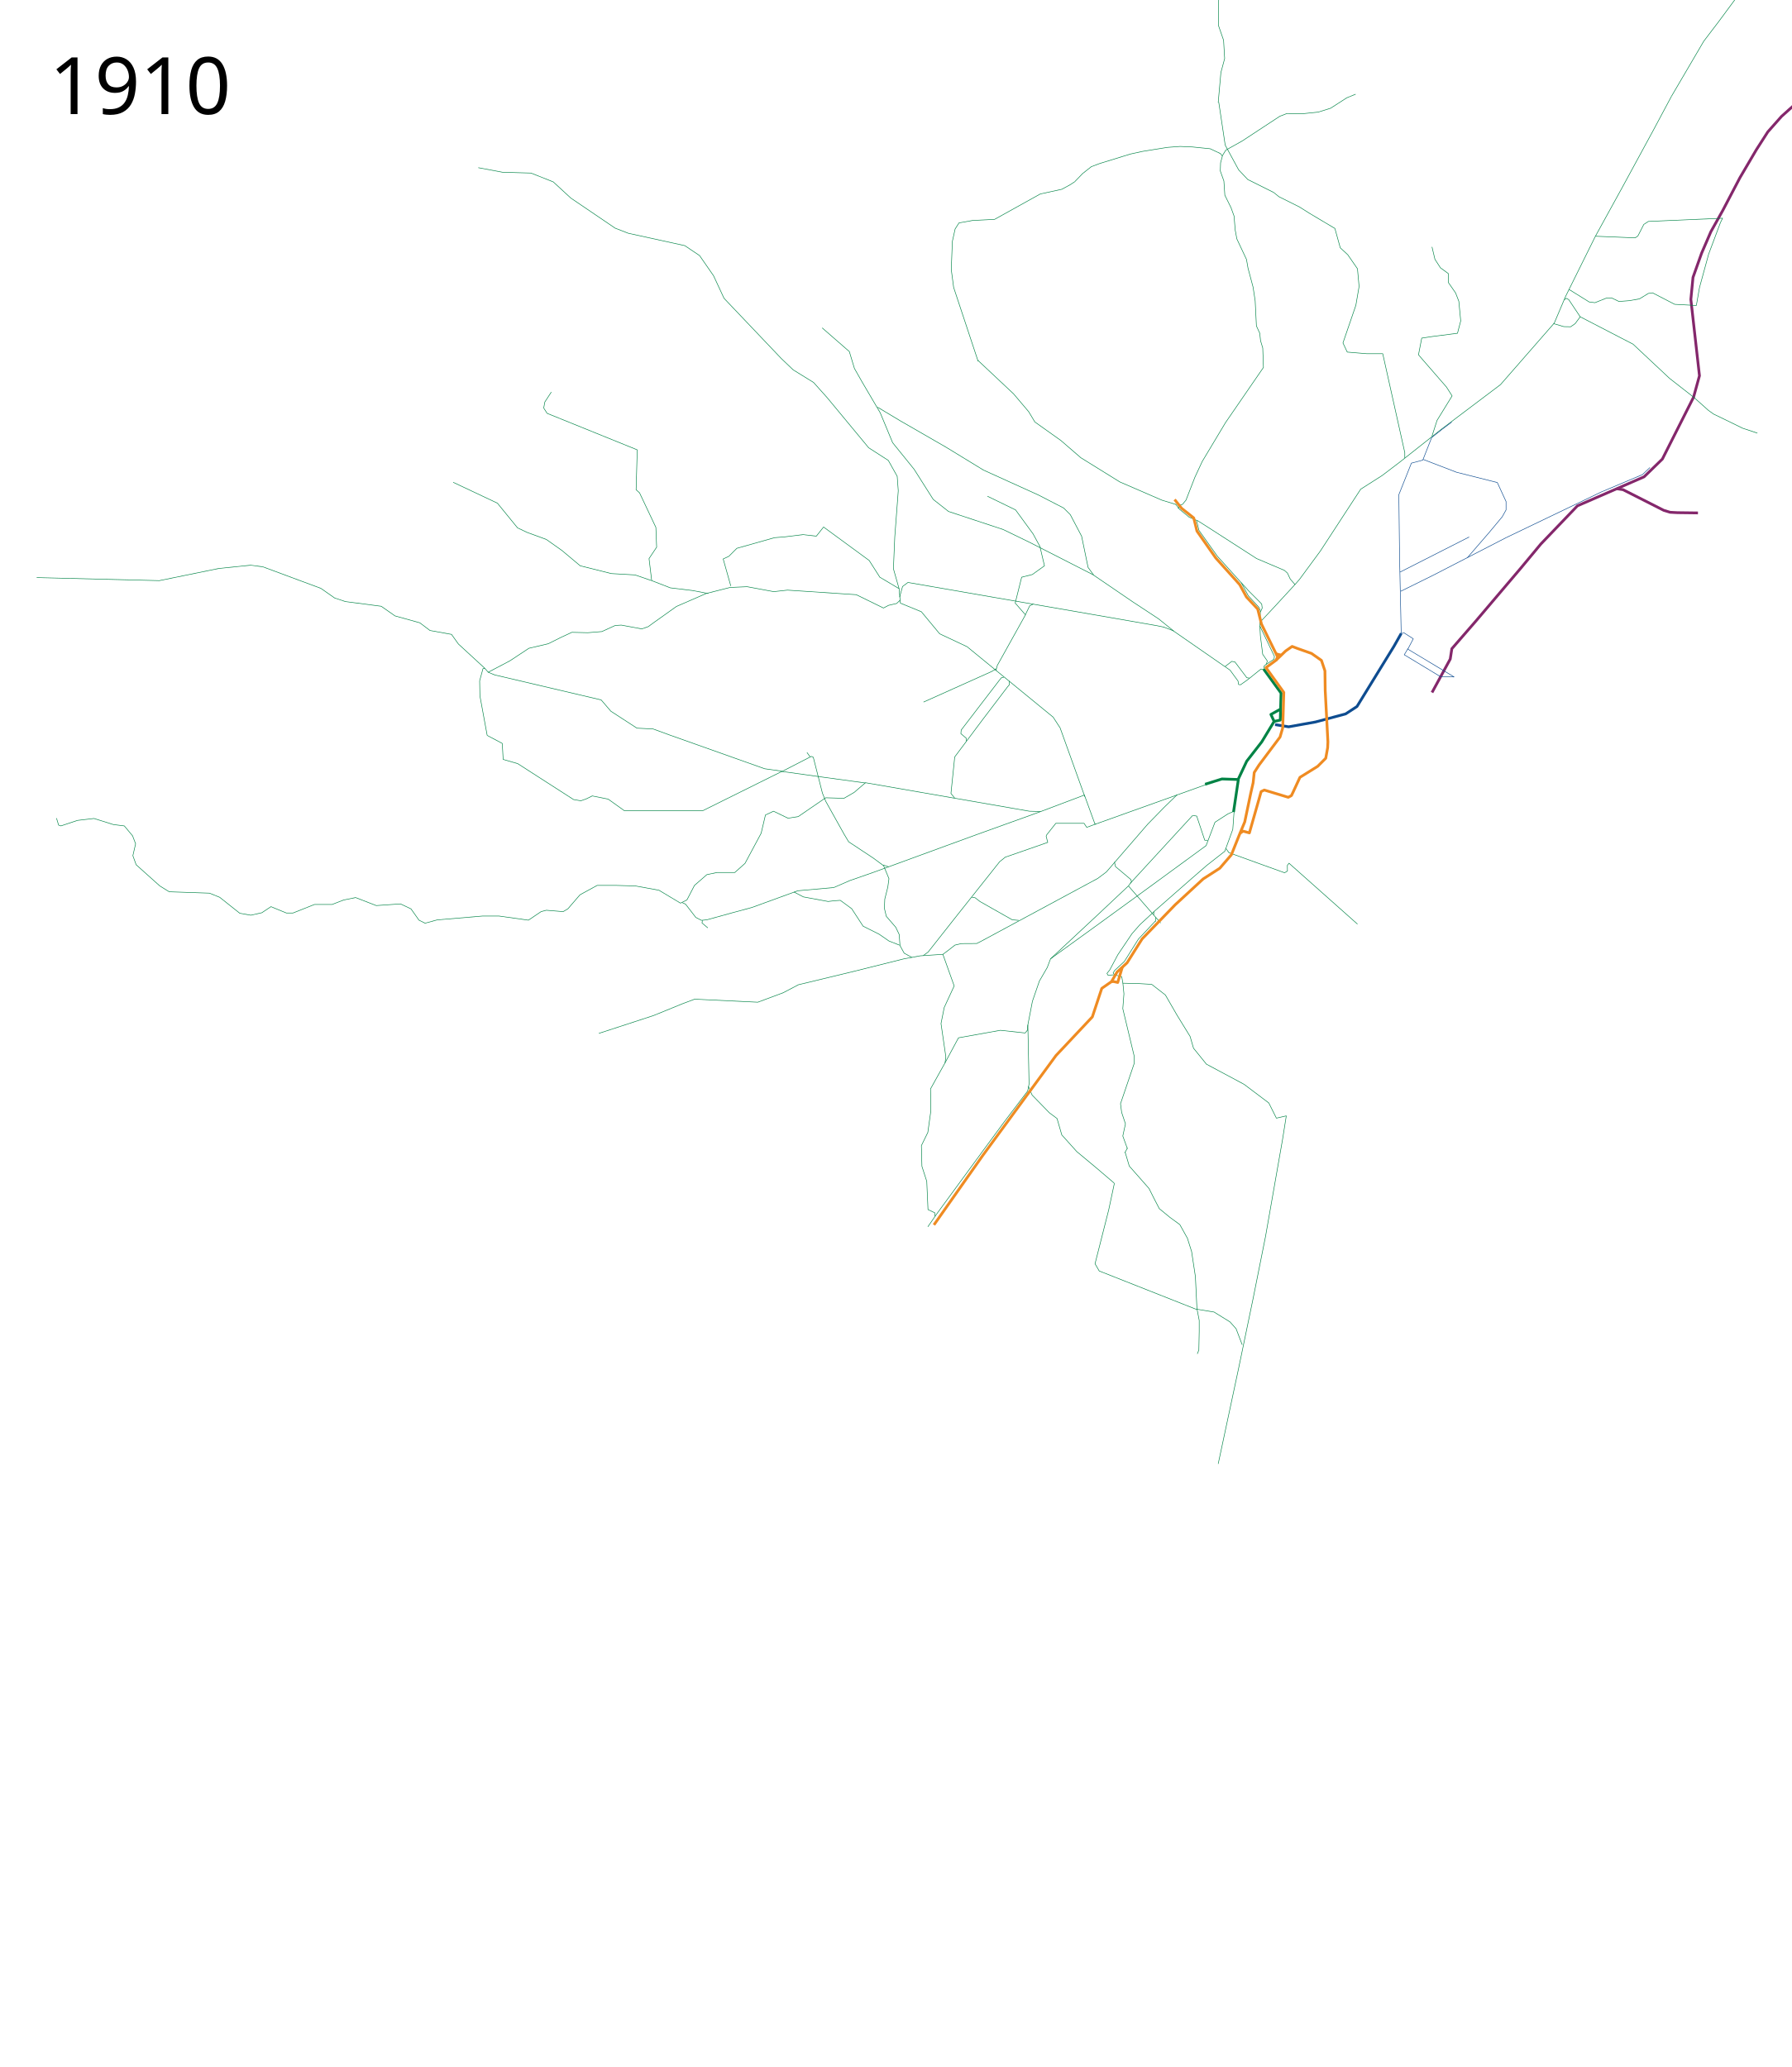
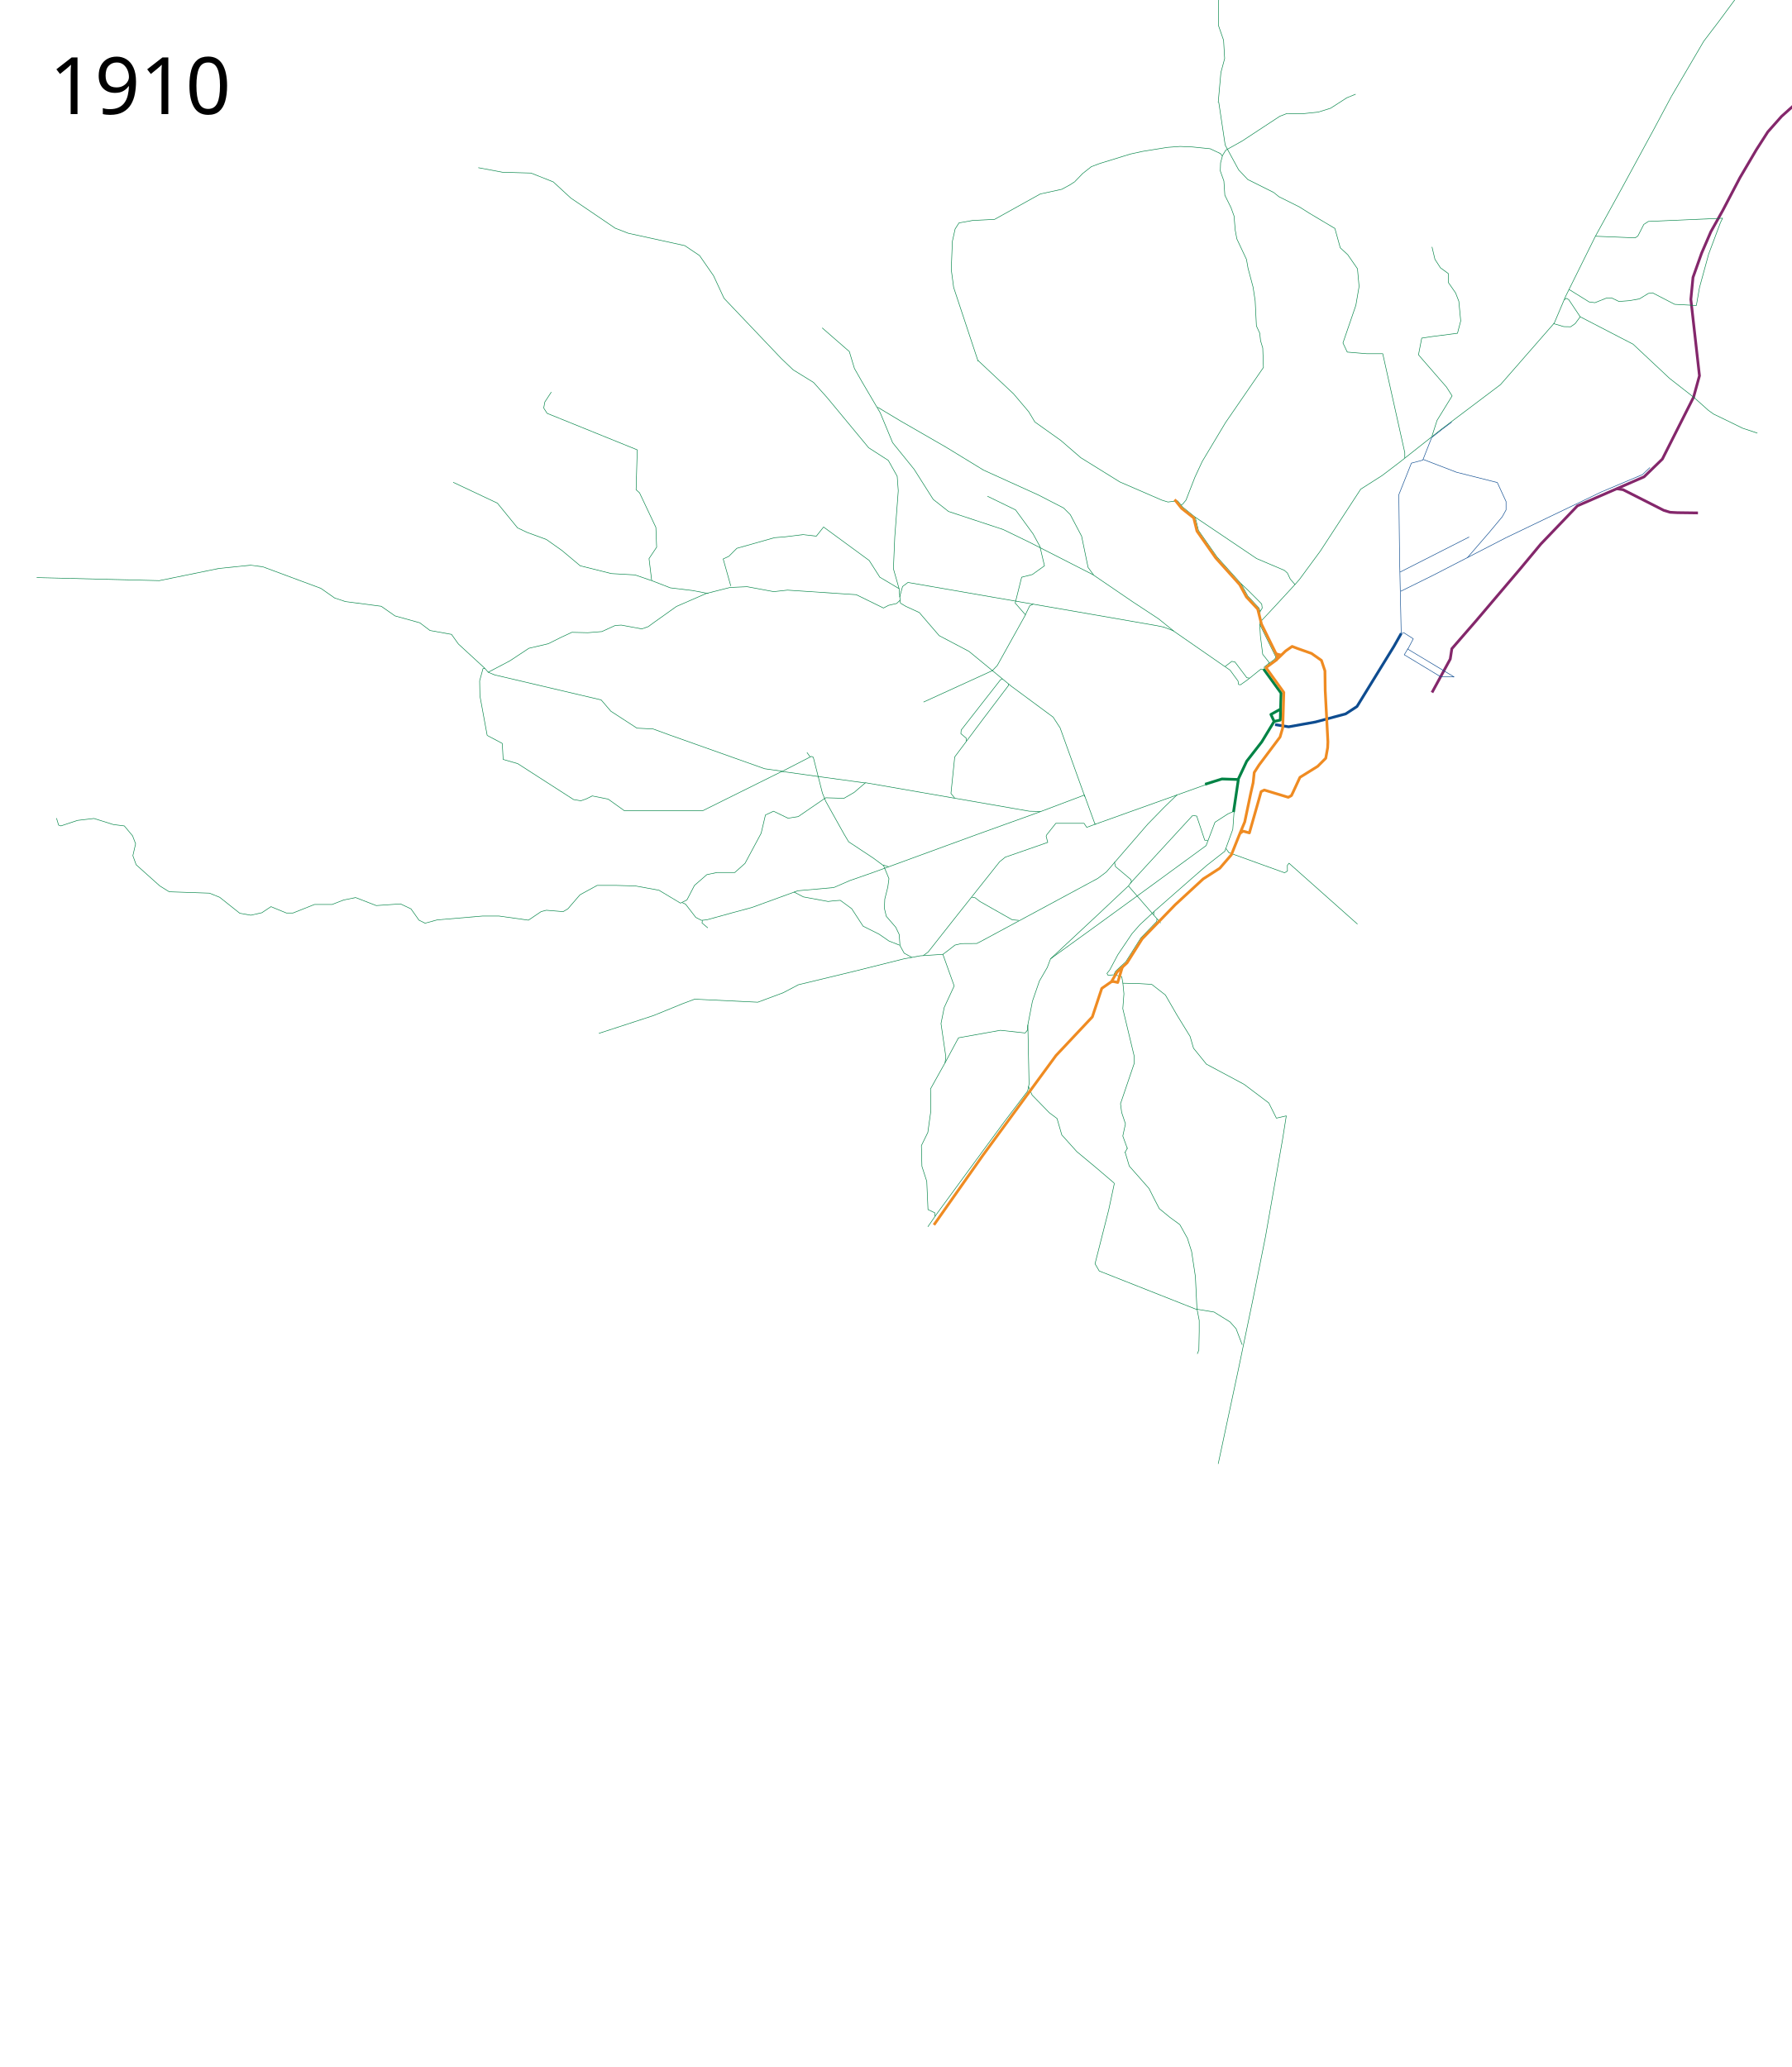
- <svg xmlns="http://www.w3.org/2000/svg" viewBox="-60, -75, 3250, 3750" width="3250" height="3750">
+ <svg xmlns="http://www.w3.org/2000/svg" height="3750" width="3250" viewBox="-60, -75, 3250, 3750">
  <path d="M2252.812 1239.613l24.655 3.977 48.768-8.778 54.62-14.631 20.54-13.413 67.243-109.483 13.11-23.198" fill="none" stroke="#0e4c90" stroke-width="5" stroke-linejoin="round" />
  <path d="M2537.5 1181.39l33.07-60.695 2.93-18.805 43-49.5 82.33-96.972 36.082-43.45 66.324-69.251 120.945-52.67 33.162-32.187 56.571-112.166 10.729-39.015-15.606-138.5 3.902-39.99 15.606-43.892 16.843-39.03 21.567-38.538 31.112-59.396 29.699-50.559 20.86-32.527 24.748-27.93 56.215-50.558 19.092-18.739 9.82-12.38 10-24.25 9-24.25 16.75-56 27-93 14.75-50 16-34.5 11.75-12.25 17.75-9.25 19.5-6.5 49.5-11.25 11.75-1.25 12-7 11.5-6.5 18.5-18.25 25.75-37" fill="none" stroke="#84276b" stroke-width="5" stroke-linejoin="round" />
-   <path d="M2225.621 1053.771l24.128-25.736 39.22-42.582-8.548-9.834-5.107-10.857-5.564-5.006-50.347-21.38-91.038-58.623-17.428-11.014" fill="none" stroke="#008345" stroke-linejoin="round" />
-   <path d="M2226.228 1035.267l3.275-6.988-.873-7.424-7.643-7.861-16.814-16.814-12.447-13.976" fill="none" stroke="#008345" stroke-width="1px" stroke-linejoin="round" />
  <path d="M1650.293 1656.363l-41.26 2.73-29.656 5.518-88.28 22.07M1491.097 1686.683l-102.763 24.829-27.587 14.483-46.21 17.242-114.487-5.517-22.07 8.276-52.416 21.38-99.314 32.415" fill="none" stroke="#008345" stroke-linejoin="round" />
  <path d="M2480.794 997.689l58.623-28.967 132.42-68.279 173.092-83.08 74.434-31.425 13.475-12.785" fill="none" stroke="#0e4c90" stroke-linejoin="round" />
  <path d="M2601.488 936.997l39.312-45.52 24.14-28.966 6.896-12.415v-15.173l-15.863-34.484-73.796-18.621-60.574-23.248" fill="none" stroke="#0e4c90" stroke-linejoin="round" />
  <path d="M1803.358 1794.324l1.06-9.896 8.29-42.916 12.62-36.615 14.28-24.638 5.99-15.801 80.251-58.034 91.197-66.324 110.703-80.955 16.094-42.428 23.408-15.118 11.217-4.877M1711.675 1439.1l-188.162 68.813-41.94 14.63-29.261 12.68-65.35 5.852-82.905 30.236-36.088 9.754-45.842 12.68-9.754.975-10.254-5.282-18.621-24.14-6.207-2.758M1711.675 1439.1l111.26-40.017 5.64-2.075 78.402-29.649 19.31 53.106 207.734-74.366" fill="none" stroke="#008345" stroke-linejoin="round" />
-   <path d="M1827.465 1397.21l-20.128-.488-25.11-4.363M1992.204 1525.01l-5.394 7.287 58.548 67.276M1803.93 1793.694l-4.39 5.364-44.866-4.877-76.078 13.655-24.385 45.355M1907.805 1370.387l-44.866-124.846-12.68-19.507-156.058-127.773-49.743-23.408-33.162-39.99-38.04-15.606-2.438-26.334-10.241-36.089 2.438-57.546 6.34-83.881-1.95-26.335-16.094-28.773-35.6-22.92-75.103-90.71-24.872-27.797-37.064-22.921-21.458-20.483-103.876-109.24-19.02-40.965-25.359-36.576-26.822-18.044-102.413-22.434-23.896-9.266-80.467-54.62-31.7-29.26-40.477-16.094-51.694-1.463-43.891-8.29" fill="none" stroke="#008345" stroke-linejoin="round" />
+   <path d="M1827.465 1397.21l-20.128-.488-25.11-4.363M1992.204 1525.01l-5.394 7.287 58.548 67.276M1803.93 1793.694l-4.39 5.364-44.866-4.877-76.078 13.655-24.385 45.355M1573.257 1019.257l-2.439-26.334-10.241-36.089 2.438-57.546 6.34-83.881-1.95-26.335-16.094-28.773-35.6-22.92-75.103-90.71-24.872-27.797-37.064-22.921-21.458-20.483-103.876-109.24-19.02-40.965-25.359-36.576-26.822-18.044-102.413-22.434-23.896-9.266-80.467-54.62-31.7-29.26-40.477-16.094-51.694-1.463-43.891-8.29" fill="none" stroke="#008345" stroke-linejoin="round" />
  <path d="M2186.27 1339.176l-8.777 59.009" fill="none" stroke="#008345" stroke-width="5" stroke-linejoin="round" />
-   <path d="M1961.45 1488.893l1.95 8.291 27.799 23.409 1.463 4.876M2488.145 755.91v-9.754l-39.99-179.466h-29.26l-35.114-2.926-7.803-16.581 23.409-68.275 5.852-34.138-2.926-32.187-17.556-25.36-13.655-12.679-9.754-35.113-45.842-27.31-18.532-11.704-37.064-18.532-9.753-7.803-46.818-23.409-16.58-17.556-24.385-44.867-11.704-78.029M1928.288 1419.643l-17.069 6.34-4.877-7.315h-51.206l-16.581 20.97-.976 2.438 2.926 11.217-77.053 26.822-10.241 8.29-84.37 106.315-45.353 57.546-8.779 6.34M1746.28 1141.833l2.759-9.656 51.036-91.728-18.621-21.38 11.725-46.898 19.31-4.828 22.07-15.863-8.276-35.174-12.414-22.76-31.725-43.45-51.037-24.828M1593.86 1661.855l-13.794-7.587-7.586-13.793-1.38-20.001-6.207-13.104-17.242-20-3.448-14.484.69-16.553 5.517-22.07 2.069-15.173-9.656-23.449-18.621-13.794-44.83-29.656-8.276-13.794-33.105-59.312-6.207-15.174-16.552-65.066-3.561-1.597-53.97 27.785M1224.879 1001.827l-28.967-5.518-40.002-4.827-33.794-13.104-4.828-40.002 13.794-20.69-1.38-35.864-29.656-62.761-6.207-5.518 2.069-72.417-163.455-66.21-6.207-9.655 2.069-11.035 11.724-17.932" fill="none" stroke="#008345" stroke-linejoin="round" />
+   <path d="M1961.45 1488.893l1.95 8.291 27.799 23.409 1.463 4.876M2488.145 755.91v-9.754l-39.99-179.466h-29.26l-35.114-2.926-7.803-16.581 23.409-68.275 5.852-34.138-2.926-32.187-17.556-25.36-13.655-12.679-9.754-35.113-45.842-27.31-18.532-11.704-37.064-18.532-9.753-7.803-46.818-23.409-16.58-17.556-24.385-44.867-11.704-78.029M1928.288 1419.643l-17.069 6.34-4.877-7.315h-51.206l-16.581 20.97-.976 2.438 2.926 11.217-77.053 26.822-10.241 8.29-84.37 106.315-45.353 57.546-8.779 6.34M1740.105 1141.654l8.934-9.477 51.036-91.728-18.621-21.38 11.725-46.898 19.31-4.828 22.07-15.863-8.276-35.174-12.414-22.76-31.725-43.45-51.037-24.828M1593.86 1661.855l-13.794-7.587-7.586-13.793-1.38-20.001-6.207-13.104-17.242-20-3.448-14.484.69-16.553 5.517-22.07 2.069-15.173-9.656-23.449-18.621-13.794-44.83-29.656-8.276-13.794-33.105-59.312-6.207-15.174-16.552-65.066-3.561-1.597-53.97 27.785M1224.879 1001.827l-28.967-5.518-40.002-4.827-33.794-13.104-4.828-40.002 13.794-20.69-1.38-35.864-29.656-62.761-6.207-5.518 2.069-72.417-163.455-66.21-6.207-9.655 2.069-11.035 11.724-17.932" fill="none" stroke="#008345" stroke-linejoin="round" />
  <path d="M1787.836 1594.72l-11.704-.975-58.522-33.162-8.778-6.828-5.852-.975M1121.665 978.292l-29.749-10.241-42.916-2.438-56.57-14.143-33.163-27.798-28.285-19.995-34.626-12.68-17.556-8.29-36.576-44.867L762 800M1551.79 1497.71l-9.657-3.449M1571.79 1639.785l-19.311-7.587-17.932-12.414-28.967-14.484-20.69-31.725-20.69-15.173-10.346.69-11.725 1.379-44.83-8.276-17.241-8.966M1804.417 1784.428l2.203 107.084-2.523 12.801-42.644 56.175-36.553 49.657-84.831 115.867-17.07 24.664M1990.223 1527.42l113.378-123.299M2235.526 2168.232l-22.433 112.166-26.335 126.797-37.063 173.615M1980.773 2014.973l7.586 25.518 35.864 40.691 8.966 17.932 9.655 18.622 19.311 15.863 17.932 13.103 13.794 24.83 7.586 24.138 6.897 45.52 2.759 57.933 4.138 21.38v20l-.69 33.795-2.758 6.897M1976.634 1708.753l28.967.69 23.45 1.379 24.828 19.311 20.69 35.864 24.14 39.312 6.207 21.38 23.449 28.967 68.279 36.553 44.83 33.794 13.793 27.588 17.932-4.138-6.897 43.45-30.776 175.329M2163.31 1463.89l5.906 8.091 100.91 36.43 5.171-3.17-.15-10.273 2.92-3.923 124.246 110.503M2032.895 1578.87l-.244 5.853M1214.189 1594.955l-.84 4.483 10.495 8.937M1845.597 1664.458l83.666-78.028 57.546-54.133" fill="none" stroke="#008345" stroke-linejoin="round" />
-   <path d="M1805.44 1895.863l6.732 15.856 31.234 32.101 13.966 10.433 8.588 29.712 27.138 30.225 36.211 30.167 31.653 27.034M1980.36 2016.505l2.549-4.818 2.213-4.025M2193.196 2364.642l-11.035-28.966-11.035-12.415-28.967-17.931-33.794-5.518-174.49-68.968-7.587-13.104 24.829-97.935 10.292-48.247M2035.947 1589.438v7.241M2075.314 1366.682l-23.568 22.906-29.823 30.543-75.103 86.807-15.606 11.704-213.604 115.093-5.895 2.969-27.782.17-11.81 2.73-11.084 8.76-10.746 7.999 20.5 57.351-18.044 39.014-5.853 29.261 8.779 60.473-1.463 10.729-26.335 47.305.488 40.477L1623 1979.5l-11.704 23.896.975 37.552 8.778 27.31 2.259 51.193 12.372 5.865.07 6.074" fill="none" stroke="#008345" stroke-linejoin="round" />
+   <path d="M1805.44 1895.863l6.732 15.856 31.234 32.101 13.966 10.433 8.588 29.712 27.138 30.225 36.211 30.167 31.653 27.034M1980.36 2016.505l2.549-4.818 2.213-4.025M2193.196 2364.642l-11.035-28.966-11.035-12.415-28.967-17.931-33.794-5.518-174.49-68.968-7.587-13.104 24.829-97.935 10.292-48.247M2075.314 1366.682l-23.568 22.906-29.823 30.543-75.103 86.807-15.606 11.704-213.604 115.093-5.895 2.969-27.782.17-11.81 2.73-11.084 8.76-10.746 7.999 20.5 57.351-18.044 39.014-5.853 29.261 8.779 60.473-1.463 10.729-26.335 47.305.488 40.477L1623 1979.5l-11.704 23.896.975 37.552 8.778 27.31 2.259 51.193 12.372 5.865.07 6.074" fill="none" stroke="#008345" stroke-linejoin="round" />
  <path d="M2178.848 1392.584l-2.687 37.048-14.486 39.738-32.62 25.581-26.208 22.76-67.589 59.313-27.587 25.518-14.484 16.552-25.518 37.933-14.594 27.48-5.184 6.484 1.958 3.336 11.882-.874 13.02 3.687 2.086 11.815 1.867 19.11-2.07 26.897 20.691 86.21v13.105l-24.828 73.106 2.069 15.863 6.897 20.69-4.828 22.07 8.276 22.76M2103.853 1404.525l6.827.975 14.63 43.891h5.365" fill="none" stroke="#008345" stroke-linejoin="round" />
-   <text x="29.453" y="131.961" style="-inkscape-font-specification:Sans" font-size="144px" font-weight="400" font-family="Sans">
-     <tspan x="29.453" y="131.961">1910</tspan>
+   <text style="-inkscape-font-specification:Sans" y="131.961" x="29.453" font-size="144px" font-weight="400" font-family="Sans">
+     <tspan y="131.961" x="29.453">1910</tspan>
  </text>
-   <path d="M2233.088 1142.153l-.454-8.427 4.501-4.031 1.628-5.553-8.336-12.084-4.22-33.256-.922-18.092.934-27.733-2.761-6.22-19.138-20.783-12.595-23.55-43.635-48.426-33.389-46.93-4.222-18.082-13.207-5.544-17.77-14.53-7.003-9.3M1671.601 1372.742l-6.66-8.207 6.827-66.325 50.33-67.267 45.256-59.53 3.755-4.437-.514-6.415" fill="none" stroke="#008345" stroke-linejoin="round" />
-   <path d="M1760.917 1153.528l-4.378.985-3.823 4.625-69.197 90.285-.584 6.628 9.828 8.299-.17 5.542M1747.526 1138.185l-8.914 5.137-123.415 55.401M2225.285 1060.71l26.335 55.108-.663 5.058-14.273 9.439" fill="none" stroke="#008345" stroke-linejoin="round" />
  <path d="M2050.75 1062.64l17 6.5 84 58.25 7.018 4.853 12.403 8.52 14.496 19.798 1.06 6.364 3.536.354 13.435-9.546 23.504-18.9 5.91.675" fill="none" stroke="#008345" stroke-width="1px" stroke-linejoin="round" />
  <path d="M2162.332 1134.045l12.021-9.193 5.657 1.06 21.567 28.639 4.95.707" fill="none" stroke="#008345" stroke-width="1px" stroke-linejoin="round" />
  <path d="M2051.715 1062.849l-12.723-2.627-117.531-20.483-334.549-58.034-9.754 7.316-5.369 19.33" fill="none" stroke="#008345" stroke-linejoin="round" />
  <path d="M1800 1040.14l7.75-16 6.5-3.25" fill="none" stroke="#008345" stroke-width="1px" stroke-linejoin="round" />
  <path d="M2604.908 899.218l-125.324 63.657" fill="none" stroke="#0e4c90" stroke-linejoin="round" />
-   <path d="M1409.5 1298.14l-5.75-8M2077.25 847.89l1.25-6 6.25-1.75 6.5-7.75 16.25-41.75 13.25-28.5 42.25-70.5 68.75-100-1.25-35.25-4-13.25-1.5-13.75-6-13-2.25-45.5-3.75-24.75-9.25-34.75-2.75-15.75-17.5-37.25-3-16.25-2-25-5.5-15.25-11.25-22.75-1.75-25.75-6.5-18.25.5-14.75 3.25-12-3.5-4.75-18.5-8.75-32-3.25-22.75-1-23 1.75-45 7.25-21.75 4.75-56 17.25-15.25 5.75-15.5 12.25-14.61 15.117M2157 207.89l6.5-10.5 29.5-16.5 68.5-45 13-5 27.5.5 29-3 22.5-7 29.5-19 16-6.5" fill="none" stroke="#008345" stroke-width="1px" stroke-linejoin="round" />
+   <path d="M1409.5 1298.14l-5.75-8M2081.728 840.649l3.022-.51 6.5-7.75 16.25-41.75 13.25-28.5 42.25-70.5 68.75-100-1.25-35.25-4-13.25-1.5-13.75-6-13-2.25-45.5-3.75-24.75-9.25-34.75-2.75-15.75-17.5-37.25-3-16.25-2-25-5.5-15.25-11.25-22.75-1.75-25.75-6.5-18.25.5-14.75 3.25-12-3.5-4.75-18.5-8.75-32-3.25-22.75-1-23 1.75-45 7.25-21.75 4.75-56 17.25-15.25 5.75-15.5 12.25-14.61 15.118M2157 207.89l6.5-10.5 29.5-16.5 68.5-45 13-5 27.5.5 29-3 22.5-7 29.5-19 16-6.5" fill="none" stroke="#008345" stroke-width="1px" stroke-linejoin="round" />
  <path d="M2069.203 1070.062l-27.544-22.284-47.046-30.96-72.177-49.255-115.58-59.01-47.305-22.92-99-32.675-27.797-21.946-34.625-54.62-39.015-48.28-22.433-54.133-32.675-55.595-14.142-24.872-9.266-30.724-49.256-42.916" fill="none" stroke="#008345" stroke-linejoin="round" />
-   <path d="M1531.804 663.738l41.453 24.872 82.906 47.792 67.787 41.453 99.975 45.354 45.354 23.41 12.192 12.191 20.483 39.014 11.704 56.571 10.241 14.06M1713.737 578.69l64.776 60.835 27.432 32.404 11.218 18.656 47.239 33.626 36.088 31.211 70.714 43.891 76.566 33.163 25.235 7.723" fill="none" stroke="#008345" stroke-linejoin="round" />
+   <path d="M1531.804 663.738l41.453 24.872 82.906 47.792 67.787 41.453 99.975 45.354 45.354 23.41 12.192 12.191 20.483 39.014 11.704 56.571 10.241 14.06M1713.737 578.69l64.776 60.835 27.432 32.404 11.218 18.656 47.239 33.626 36.088 31.211 70.714 43.891 76.566 33.163 10.783 3.3 17.492-2.19" fill="none" stroke="#008345" stroke-linejoin="round" />
  <path d="M1714.199 580.47l-44.38-133.986-4.319-32.594 2-51 5-22.5 7-11L1704 325l40-2 83-46.11 39-8.5 15.068-8.19 8.321-5.443" fill="none" stroke="#008345" stroke-width="1px" stroke-linejoin="round" />
  <path d="M1782.234 1392.359l-272.375-47.331-20.483 17.556-18.532 10.73-33.162-.976-49.743 34.137-18.532 2.927-26.335-12.68-14.63 6.827-7.803 33.163-29.261 54.62-18.532 16.58h-32.187l-18.532 3.902-22.433 19.508-13.655 26.334-11.704 5.853-39.015-23.41-42.916-7.802-34.137-.975h-35.113L992 1548.39l-22 25.5-8.5 5-30.5-2.5-9.5 2.5-23 15.5-53.5-7.5h-29.5l-82.5 7-22 6-11-5.5-14.5-20.5-19-9-44 3-37.5-14.5-22 4.5-20.5 8h-32l-39 15.5h-12l-28-11.5-16.5 11-20 4.5-20-3.5-36.5-29-18.5-7.5-73-2.5-17-10.5-43-38.5-6-16.5 5-21.5-5.5-14.5-15-18-20-2.5-35-11-30 3.5-30 10-4.192-1.462-3.808-12.538M1358.19 1324.057l-31.212-4.389-171.663-60.96-30.724-11.216-29.26-1.463-47.306-30.724-17.556-20.483-193.122-45.354-11.795-4.877M819.271 1137.344l-47.77-43.954-12.5-17.5-39-7-18.5-14-45-12.5-25-17.5-65-8.5-19.5-6.5-25-17.5-105-39-22.5-3-58 6-107.5 22-222.5-5.5M2971.849 99.72L3030.472-.284l27.278-35.826 47.5-64.25 61.25-77.5 95.25-112 54.006-64.573M2149.695 111.197l4.877-54.62 6.827-25.36-1.95-33.162-9.486-27.416 1.754-138.873 39.276-86.269 21.967-54.336 3.968-18.846 9.67-92.246" fill="none" stroke="#008345" stroke-linejoin="round" />
  <path d="M2232.235 1139.07l31.462 43.413-.865 28.943-17.546 9.73 5.852 12.68-22.433 37.064-27.31 35.113-15.609 33.162-29.264-.974-30.638 9.607" fill="none" stroke="#008345" stroke-width="5" stroke-linejoin="round" />
  <path d="M2262.826 1211.426l-.477 19.972-11.217 2.439" fill="none" stroke="#008345" stroke-width="5" stroke-linejoin="round" />
-   <path d="M1961.732 1693.453l-2.637-3.295 3.057-4.854 17.242-15.863 25.518-40.69 31.016-32.955" fill="none" stroke="#008345" stroke-linejoin="round" />
-   <path d="M1634.07 2147.213l88.417-125.773 132.96-181.454 65.946-70.168 17.136-51.715 17.557-12.192 10.241-17.556 18.044-16.581 27.31-43.404 59.985-61.935 50.719-46.818 30.236-19.507 20.97-24.384 14.63-36.576 9.61-23.041 10.838-51.77 4.424-19.311 1.951-18.532 8.778-13.655 38.04-50.719 4.876-16.581 1.95-64.374-32.368-44.963 18.28-13.465 2.872-5.945-29.26-59.497-6.828-27.31-20.483-21.946-12.192-22.433-43.403-48.28-34.138-48.769-5.852-23.896-21.979-17.43-12.7-15.971" fill="none" stroke="#ef8b22" stroke-width="5" stroke-linejoin="round" />
  <path d="M2288.969 985.454l8.005-9.112 38.039-51.694 73.152-112.167 39.014-24.872 32.675-24.871 74.615-59.01 107.29-80.954 97.536-111.68 20.482-48.28 54.133-109.24 72.176 2.926 4.877-3.414 10.73-20.97 8.29-5.364 33.162-1.463 101.437-4.39-3.827 7.803-21.458 57.332-16.597 60.687-5.695 32.493-39.32-2.124-40.111-20.823-7.674 1.092-16.01 9.845-18.343 3.265-18.97 1.454-13.175-6.374-9.385.208-20.95 8.382-10.506-1.356-36.444-22.648" fill="none" stroke="#008345" stroke-linejoin="round" />
  <path d="M2537.4 716.408l9.266-28.773 27.31-44.379-10.241-16.093-45.354-52.182-5.365-6.34 5.852-30.236 19.507-2.926 45.355-5.852 5.852-22.434-3.414-35.6-5.852-15.118-13.069-18.844-.038-16.226-14.405-10.56-9.956-15.372-5.37-22.534M2758.046 512.152l18.618 5.448 12.365.214 8.125-5.674 9.17-12.403 95.866 49.658 66.21 62.071 44.14 34.484 26.208 23.45 9.655 6.896 18.622 8.966 33.794 16.553 26.898 8.966M2806.324 499.737l-20.794-31.179-4.34-2.356-3.843 2.604M2833.91 353.574l48.97-89.02 56.553-104.141 32.416-60.693" fill="none" stroke="#008345" stroke-linejoin="round" />
  <path d="M1956.086 1705.91l3.965-.16 7.374 1.667 8.427-28.09" fill="none" stroke="#ef8b22" stroke-width="5" stroke-linejoin="round" />
  <path d="M2481.749 1074.087l-.21-4.396-2.814-130.626-1.38-116.557 22.76-57.243 20.69-5.518 16.05-40.814 18.826-14.955 17.579-13.192M2481.749 1074.087l5.266-.754 16.538 10.566-9.892 18.774 83.948 50.46-25.09-.74-65.35-39.502 7.316-12.192" fill="none" stroke="#0e4c90" stroke-linejoin="round" />
  <path d="M2872.269 811.604l11.667 1.767 73.893 37.477 11.667 3.536 13.081.707 37.34.476" fill="none" stroke="#84276b" stroke-width="5" stroke-linejoin="round" />
  <path d="M1572.728 1013.841l-6.285 5.987-14.654 3.379-9.242 4.869-49.38-24.18-124.834-8.277-24.828 2.76-48.278-8.967-31.036 1.38-43.45 11.035-53.796 23.449-40.69 28.967-10.346 7.586-11.725 4.138-37.243-6.897-11.035.69-24.139 11.035-25.518 2.07-28.967-.69-19.31 8.965-23.45 11.725-35.174 8.276-34.484 22.76-39.312 20.69-6.28-7.247-3.223.818-6.012 22.035.488 27.31 13.167 71.689M1570.819 992.922l-34.892-20.752-19.311-30.346-82.762-60.692-13.104 16.553-24.14-2.76-33.794 4.139-17.931 1.38-68.28 19.31-14.482 14.484-10.346 4.828 13.794 48.967" fill="none" stroke="#008345" stroke-linejoin="round" />
  <path d="M2265 1114l-11-3" fill="none" stroke="#ef8b22" stroke-width="5" stroke-linejoin="round" />
  <path d="M1509.858 1345.515c-1.95 0-151.669-20.97-151.669-20.97l-143.378 71.201H1072.41l-29.26-20.97-28.898-5.772-10.814 5.338-9.82 3.473-13.248-2.273-101.285-65.147-26.38-7.587-1.633-29.09-27.379-14.522" fill="none" stroke="#008345" stroke-linejoin="round" />
  <path d="M2189.197 1436.711l5.733-3.82 11.332 3.159 17.009-59.717 4.276-15.212 5.765-2.81 43.464 13.151 5.724-3.075 3.258-6.778 12.192-26.335 32.187-19.995 14.63-14.63 3.414-19.02.488-10.729-4.877-93.147-.488-35.6-6.34-19.02-18.044-12.68-24.872-8.778-10.24-3.901L2272 1106l-17.4 16.739" fill="none" stroke="#ef8b22" stroke-width="5" stroke-linejoin="round" />
+   <path d="M2225.621 1053.772l24.128-25.737 39.22-42.581-8.548-9.835-5.107-10.857-5.564-5.006-50.347-21.38-111.345-75.038" fill="none" stroke="#008345" stroke-linejoin="round" />
+   <path d="M2225.66 1034.653l3.843-6.374-.873-7.424-7.643-7.861-16.814-16.814-13.007-12.266" fill="none" stroke="#008345" stroke-width="1px" stroke-linejoin="round" />
+   <path d="M1961.732 1693.453l-.881-1.188 3.056-5.644 18.208-16.829 27.274-43.236 28.733-29.707.516-4.862M2233.088 1142.153l.29-7.434 7.42-5.459.82-2.946-11.191-14.256-4.22-33.256-.922-18.092.375-26.057-1.582-6.096-20.627-22.149-12.285-22.494-43.759-48.675-33.513-47.86-5.836-24.041-22.67-18.24-9.343-11.512" fill="none" stroke="#008345" stroke-linejoin="round" />
+   <path d="M2225.161 1057.917l29.004 58.894-1.78 3.879-11.588 8.57" fill="none" stroke="#008345" stroke-linejoin="round" />
+   <path d="M1634.07 2147.213l88.417-125.773 132.96-181.454 65.946-70.168 17.136-51.715 17.557-12.192 10.241-17.556 18.044-16.581 27.31-43.404 59.985-61.935 50.719-46.818 30.236-19.507 20.97-24.384 14.63-36.576 9.61-23.041 10.838-51.77 4.424-19.311 1.951-18.532 8.778-13.655 38.04-50.719 4.876-16.581 1.95-64.374-32.368-44.963 18.28-13.465 2.872-5.945-29.26-59.497-6.828-27.31-20.483-21.946-12.192-22.433-43.403-48.28-34.138-48.769-5.852-23.896-21.979-17.43-12.7-15.971" fill="none" stroke="#ef8b22" stroke-width="5" stroke-linejoin="round" />
+   <path d="M1907.806 1370.387l-44.867-124.846-12.68-19.507-75.863-56.102-34.291-28.278-124.908 57.07" fill="none" stroke="#008345" stroke-linejoin="round" />
+   <path d="M1671.601 1372.742l-6.66-8.207 6.827-66.325 50.33-67.267 47.187-62.338-.224-2.868M1740.105 1141.654l-42.507-34.947-54.037-28.518-36.088-41.921-24.283-11.15-9.933-5.86" fill="none" stroke="#008345" stroke-linejoin="round" />
+   <path d="M1758.487 1157.236l-3.577.849-71.39 91.338-.585 6.628 9.828 8.299-.17 5.542" fill="none" stroke="#008345" stroke-linejoin="round" />
</svg>
